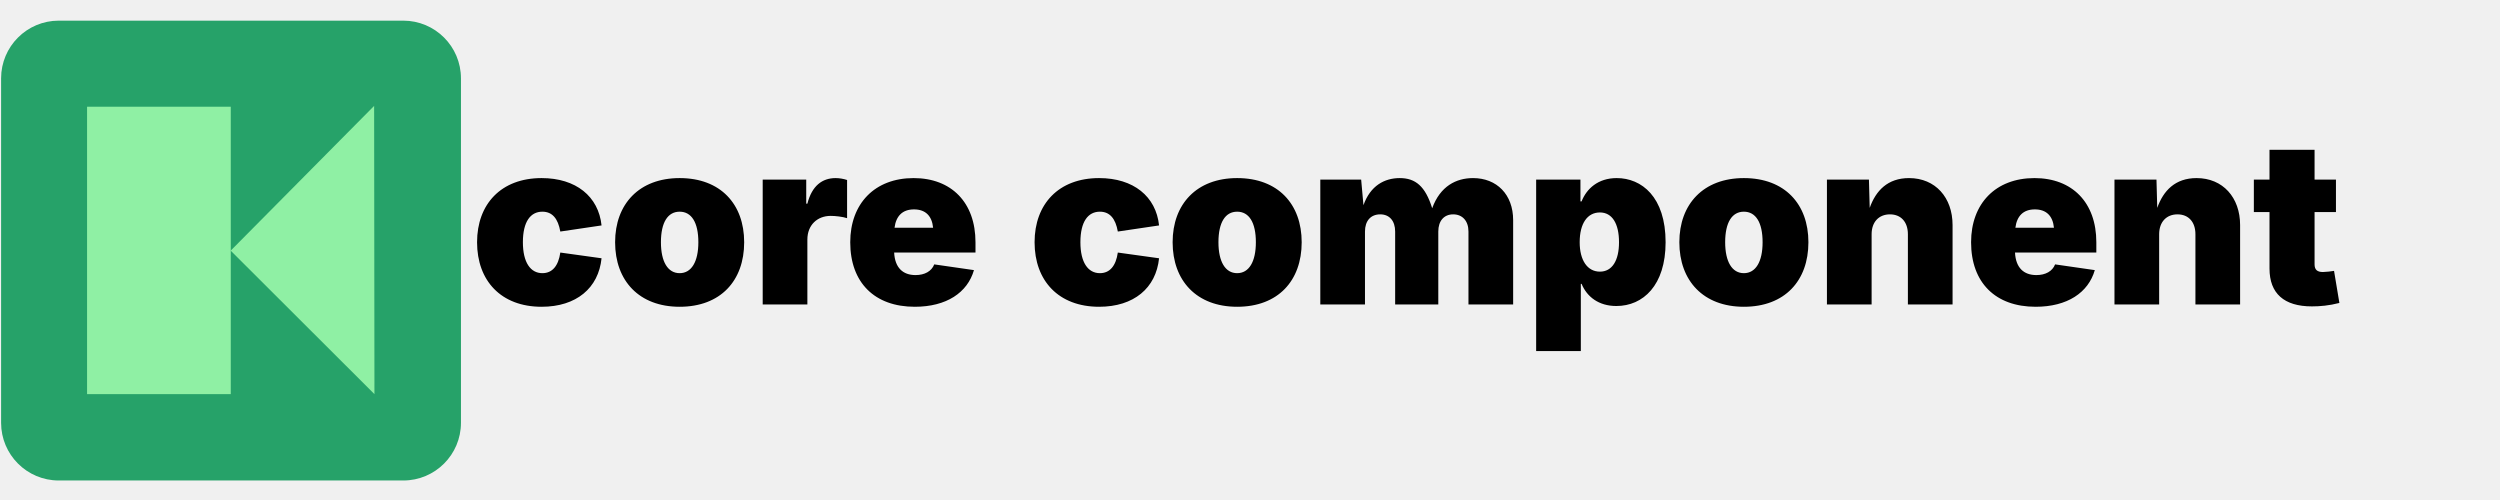
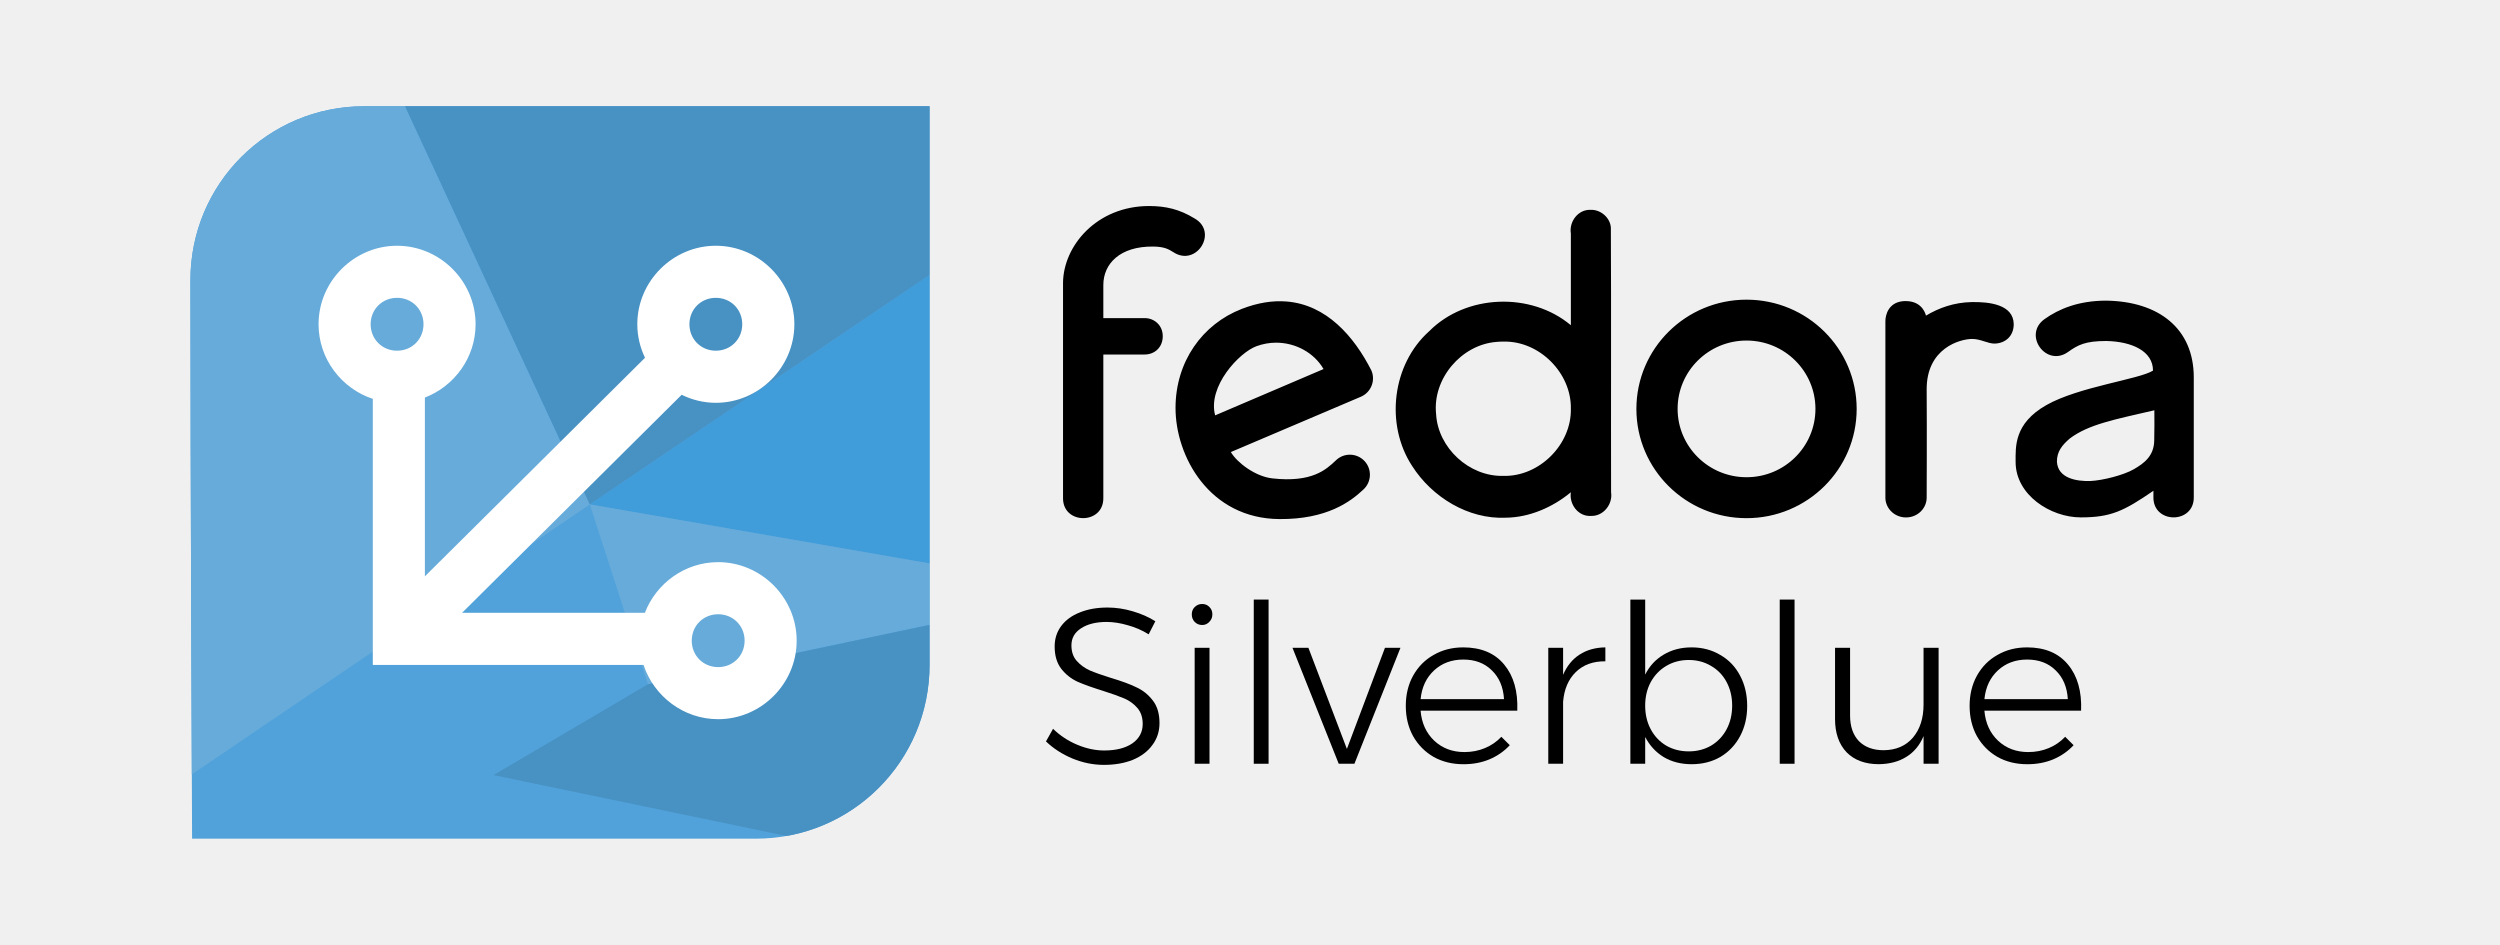
- <svg xmlns="http://www.w3.org/2000/svg" width="130" height="26" version="1.1" id="svg10">
-   <defs id="defs14" />
-   <g id="g3174" transform="matrix(1.270823,0,0,1.270823,-622.8853,712.8297)" style="stroke-width:2.974">
-     <text xml:space="preserve" style="font-style:normal;font-variant:normal;font-weight:900;font-stretch:normal;font-size:9.365px;line-height:1.25;font-family:Inter;-inkscape-font-specification:'Inter, Heavy';font-variant-ligatures:normal;font-variant-caps:normal;font-variant-numeric:normal;font-variant-east-asian:normal;text-align:center;letter-spacing:0px;word-spacing:0px;text-anchor:middle;fill:#000000;fill-opacity:1;stroke-width:0.787" x="552.366" y="-548.459" id="text2096">
-       <tspan id="tspan2094" style="font-style:normal;font-variant:normal;font-weight:900;font-stretch:normal;font-size:9.365px;font-family:Inter;-inkscape-font-specification:'Inter, Heavy';font-variant-ligatures:normal;font-variant-caps:normal;font-variant-numeric:normal;font-variant-east-asian:normal;fill:#000000;fill-opacity:1;stroke-width:0.787" x="552.366" y="-548.459">core component</tspan>
-     </text>
-     <g transform="matrix(1.176013,0,0,1.176013,937.0628,-1155.755)" id="g12" style="stroke-width:0.669">
-       <rect ry="11.291" rx="11.291" y="2409.281" x="4128.568" height="90" width="90" fill="#201a26" transform="matrix(0.17778,0,0,0.17778,-1113.968,78.203)" stroke-width="3.764" id="rect2" style="fill:#26a269;fill-opacity:1" />
-       <rect style="fill:#8ff0a4;stroke:none;stroke-width:0.669;-inkscape-stroke:none;stop-color:#000000" id="rect117" width="5" height="10" x="-377" y="509.52" />
-       <path style="fill:#8ff0a4;fill-opacity:1;stroke:none;stroke-width:0.669px;stroke-linecap:butt;stroke-linejoin:miter;stroke-opacity:1" d="m -372.003,514.528 4.991,-5.037 0.011,10.029 z" id="path1141" />
+ <svg xmlns="http://www.w3.org/2000/svg" width="90" height="34" version="1.1" id="svg10">
+   <defs id="defs14">
+     <clipPath id="clipPath1368-4" clipPathUnits="userSpaceOnUse">
+       <path id="path1370-9" d="m -74.267,269.026 c -9.375,0 -16.923,7.547 -16.923,16.923 0,19.334 0.162,54.348 0.162,54.348 H -36.191 c 9.375,0 16.923,-7.547 16.923,-16.923 v -54.348 z" style="opacity:1;vector-effect:none;fill:#db3279;fill-opacity:1;stroke:none;stroke-width:10;stroke-linecap:round;stroke-linejoin:miter;stroke-miterlimit:4;stroke-dasharray:none;stroke-dashoffset:0;stroke-opacity:0.957;marker:none;paint-order:normal" />
+     </clipPath>
+   </defs>
+   <g aria-label="Silverblue" id="text2096" style="font-weight:300;font-size:11.226px;line-height:1.25;font-family:Montserrat;-inkscape-font-specification:'Montserrat, Light';text-align:center;letter-spacing:0px;word-spacing:0px;text-anchor:middle;stroke-width:0.317" transform="matrix(0.7096223,0,0,0.7096223,13.98082,6.109815)">
+     <path d="m 38.571,23.57 q -0.483,-0.303 -1.055,-0.46 -0.573,-0.168 -1.078,-0.168 -0.808,0 -1.302,0.326 -0.483,0.314 -0.483,0.864 0,0.483 0.269,0.786 0.269,0.303 0.662,0.483 0.393,0.168 1.078,0.382 0.797,0.236 1.28,0.471 0.494,0.225 0.831,0.662 0.348,0.438 0.348,1.156 0,0.629 -0.359,1.111 -0.348,0.483 -0.988,0.752 -0.64,0.258 -1.471,0.258 -0.819,0 -1.605,-0.326 -0.775,-0.326 -1.336,-0.864 l 0.359,-0.64 q 0.528,0.516 1.224,0.808 0.696,0.292 1.37,0.292 0.898,0 1.426,-0.359 0.528,-0.37 0.528,-0.988 0,-0.494 -0.269,-0.808 -0.269,-0.314 -0.662,-0.483 -0.393,-0.168 -1.1,-0.393 -0.797,-0.247 -1.28,-0.46 -0.483,-0.225 -0.819,-0.651 -0.337,-0.438 -0.337,-1.134 0,-0.595 0.337,-1.044 0.337,-0.449 0.943,-0.685 0.606,-0.247 1.403,-0.247 0.64,0 1.28,0.191 0.651,0.191 1.145,0.505 z" id="path3170" />
+     <path d="M 40.905,24.254 H 41.658 v 5.882 h -0.752 z m 0.382,-2.223 q 0.225,0 0.37,0.157 0.146,0.146 0.146,0.37 0,0.225 -0.157,0.382 -0.146,0.157 -0.359,0.157 -0.225,0 -0.382,-0.157 -0.146,-0.157 -0.146,-0.382 0,-0.225 0.146,-0.37 0.157,-0.157 0.382,-0.157 z" id="path3172" />
+     <path d="m 43.903,21.807 h 0.752 v 8.329 H 43.903 Z" id="path3174" />
+     <path d="m 45.867,24.254 h 0.808 l 1.953,5.13 1.931,-5.13 h 0.786 l -2.335,5.882 h -0.797 z" id="path3176" />
+     <path d="m 54.522,24.232 q 1.37,0 2.088,0.876 0.718,0.864 0.662,2.335 h -4.906 q 0.079,0.943 0.696,1.527 0.617,0.573 1.527,0.573 0.561,0 1.044,-0.202 0.483,-0.202 0.831,-0.573 l 0.427,0.427 q -0.427,0.46 -1.033,0.718 -0.595,0.247 -1.313,0.247 -0.853,0 -1.515,-0.37 -0.662,-0.382 -1.044,-1.055 -0.37,-0.674 -0.37,-1.538 0,-0.853 0.37,-1.527 0.382,-0.685 1.044,-1.055 0.662,-0.382 1.493,-0.382 z m 2.077,2.627 q -0.056,-0.921 -0.617,-1.459 -0.55,-0.55 -1.448,-0.55 -0.887,0 -1.482,0.55 -0.595,0.55 -0.685,1.459 z" id="path3178" />
+     <path d="m 59.596,25.624 q 0.292,-0.674 0.831,-1.022 0.55,-0.359 1.313,-0.37 v 0.707 q -0.932,-0.011 -1.504,0.55 -0.561,0.55 -0.64,1.504 v 3.143 H 58.844 v -5.882 h 0.752 z" id="path3180" />
+     <path d="m 66.107,24.232 q 0.819,0 1.459,0.382 0.651,0.37 1.01,1.055 0.359,0.674 0.359,1.538 0,0.853 -0.359,1.527 -0.359,0.674 -0.999,1.055 -0.64,0.37 -1.459,0.37 -0.808,0 -1.414,-0.359 -0.606,-0.37 -0.943,-1.022 v 1.358 h -0.752 v -8.329 h 0.752 v 3.806 q 0.326,-0.651 0.932,-1.01 0.617,-0.37 1.414,-0.37 z m -0.135,5.276 q 0.629,0 1.134,-0.292 0.505,-0.303 0.786,-0.831 0.281,-0.528 0.281,-1.201 0,-0.662 -0.281,-1.19 -0.281,-0.528 -0.786,-0.819 -0.505,-0.303 -1.134,-0.303 -0.64,0 -1.145,0.303 -0.494,0.292 -0.786,0.819 -0.281,0.528 -0.281,1.19 0,0.674 0.281,1.201 0.281,0.528 0.786,0.831 0.505,0.292 1.145,0.292 z" id="path3182" />
+     <path d="m 70.586,21.807 h 0.752 v 8.329 h -0.752 z" id="path3184" />
+     <path d="m 78.646,24.254 v 5.882 h -0.763 v -1.403 q -0.292,0.696 -0.876,1.055 -0.573,0.359 -1.392,0.37 -1.044,0 -1.639,-0.606 -0.584,-0.617 -0.584,-1.684 v -3.615 h 0.763 v 3.435 q 0,0.831 0.449,1.302 0.46,0.46 1.257,0.46 0.943,-0.011 1.482,-0.64 0.539,-0.64 0.539,-1.673 v -2.885 z" id="path3186" />
+     <path d="m 83.125,24.232 q 1.37,0 2.088,0.876 0.718,0.864 0.662,2.335 h -4.906 q 0.079,0.943 0.696,1.527 0.617,0.573 1.527,0.573 0.561,0 1.044,-0.202 0.483,-0.202 0.831,-0.573 l 0.427,0.427 q -0.427,0.46 -1.033,0.718 -0.595,0.247 -1.313,0.247 -0.853,0 -1.515,-0.37 -0.662,-0.382 -1.044,-1.055 -0.37,-0.674 -0.37,-1.538 0,-0.853 0.37,-1.527 0.382,-0.685 1.044,-1.055 0.662,-0.382 1.493,-0.382 z m 2.077,2.627 q -0.056,-0.921 -0.617,-1.459 -0.55,-0.55 -1.448,-0.55 -0.887,0 -1.482,0.55 -0.595,0.55 -0.685,1.459 z" id="path3188" />
+   </g>
+   <path id="path1616" style="fill:#000000;fill-opacity:1;fill-rule:nonzero;stroke:none;stroke-width:0.114" d="m 41.368,7.417 c -1.881,0 -3.088,1.429 -3.099,2.767 V 17.936 c -0.003,0.956 1.454,0.956 1.451,0 v -5.174 h 1.492 c 0.349,0 0.647,-0.253 0.647,-0.659 0,-0.406 -0.319,-0.651 -0.647,-0.651 h -1.492 v -1.192 c 0,-0.763 0.597,-1.399 1.799,-1.384 0.418,0.005 0.565,0.107 0.718,0.2 0.834,0.552 1.635,-0.726 0.762,-1.215 -0.535,-0.328 -1.035,-0.444 -1.632,-0.444 z m 15.899,0.138 c -0.453,-0.024 -0.786,0.424 -0.716,0.851 v 3.302 c -1.436,-1.204 -3.772,-1.12 -5.097,0.213 -1.34,1.194 -1.595,3.358 -0.62,4.85 0.716,1.126 2.026,1.93 3.375,1.866 0.849,-0.008 1.69,-0.375 2.342,-0.916 -0.067,0.427 0.263,0.88 0.72,0.852 0.448,0.02 0.796,-0.422 0.728,-0.851 -0.008,-3.176 0.008,-6.351 -0.008,-9.527 -0.023,-0.357 -0.364,-0.651 -0.72,-0.641 h -0.002 z m 5.608,3.233 c -2.189,7.3e-5 -3.964,1.76 -3.965,3.932 -6.52e-4,2.172 1.775,3.934 3.965,3.934 2.19,-7.4e-5 3.965,-1.762 3.965,-3.934 -4.17e-4,-2.172 -1.775,-3.932 -3.965,-3.932 z m 12.95,0.035 c -0.99,0 -1.703,0.294 -2.223,0.666 -0.789,0.565 0.06,1.745 0.849,1.181 0.359,-0.257 0.626,-0.394 1.375,-0.394 0.932,0.019 1.682,0.368 1.682,1.066 -0.5,0.316 -2.673,0.579 -3.84,1.242 -1.167,0.664 -1.106,1.501 -1.106,2.045 0,1.192 1.258,1.997 2.346,1.997 1.088,0 1.55,-0.228 2.615,-0.958 v 0.207 c -0.034,1.001 1.488,1.001 1.453,0 v -4.28 c 0.004,-1.775 -1.269,-2.745 -3.151,-2.772 z m -7.219,0.015 c -0.63,0 -0.735,0.52 -0.732,0.73 v 6.313 c -0.017,0.408 0.32,0.747 0.743,0.747 0.423,0 0.76,-0.339 0.743,-0.747 0,0 0.011,-2.349 0,-3.851 -0.011,-1.503 1.212,-1.828 1.638,-1.828 0.316,0 0.569,0.176 0.82,0.167 0.372,-0.014 0.676,-0.264 0.676,-0.701 -0.011,-0.706 -0.876,-0.806 -1.515,-0.793 -0.639,0.013 -1.178,0.209 -1.645,0.488 0,0 -0.098,-0.524 -0.728,-0.524 z m -22.3,0.015 c -0.482,-0.037 -1.015,0.04 -1.601,0.267 -1.419,0.549 -2.383,1.896 -2.386,3.56 -0.004,1.742 1.215,3.99 3.744,4.007 1.701,0.011 2.551,-0.624 3.01,-1.056 0.305,-0.27 0.327,-0.739 0.048,-1.035 -0.28,-0.296 -0.749,-0.304 -1.037,-0.015 -0.343,0.322 -0.848,0.8 -2.279,0.641 -0.614,-0.068 -1.273,-0.567 -1.494,-0.948 l 4.689,-1.995 C 49.358,14.119 49.524,13.703 49.372,13.341 48.744,12.106 47.752,10.964 46.306,10.853 Z m 16.569,1.407 c 1.37,-2.96e-4 2.48,1.101 2.481,2.459 7.7e-4,1.359 -1.11,2.462 -2.481,2.461 -1.37,2.98e-4 -2.481,-1.102 -2.481,-2.461 3.08e-4,-1.359 1.111,-2.46 2.481,-2.459 z m -8.753,0.038 c 1.296,-0.034 2.453,1.133 2.429,2.417 0.027,1.285 -1.134,2.45 -2.429,2.417 -1.231,0.033 -2.36,-1.01 -2.423,-2.233 -0.131,-1.26 0.904,-2.49 2.171,-2.59 0.084,-0.008 0.167,-0.012 0.252,-0.012 z m -8.183,0.038 c 0.705,6.49e-4 1.37,0.364 1.709,0.95 l -3.903,1.667 c -0.279,-1.04 0.865,-2.263 1.488,-2.49 0.234,-0.085 0.472,-0.127 0.707,-0.127 z m 31.618,2.434 c -2.32e-4,0.471 0.007,0.607 -0.005,1.077 -0.004,0.565 -0.358,0.826 -0.73,1.043 -0.372,0.216 -1.127,0.406 -1.565,0.426 -0.505,0.017 -1.173,-0.097 -1.208,-0.695 2.32e-4,-0.361 0.175,-0.586 0.463,-0.835 0.68,-0.51 1.601,-0.681 3.045,-1.016 z" />
+   <g style="stroke-width:0.462" clip-path="url(#clipPath1368-4)" id="g404" transform="matrix(0.369977,0,0,0.369977,40.59323,-95.70907)">
+     <g style="stroke-width:0.462" id="g392">
+       <rect y="245.25" x="-119.75" height="121" width="128" id="rect390" style="font-variation-settings:normal;opacity:1;vector-effect:none;fill:#51a2da;fill-opacity:1;stroke:none;stroke-width:3.604;stroke-linecap:butt;stroke-linejoin:miter;stroke-miterlimit:4;stroke-dasharray:none;stroke-dashoffset:0;stroke-opacity:1;-inkscape-stroke:none;paint-order:markers fill stroke;stop-color:#000000;stop-opacity:1" />
    </g>
+     <path id="path394" d="m -77.428,253.675 25.102,54.094 -55.508,37.653 -2.652,-71.241 z" style="font-variation-settings:normal;opacity:1;vector-effect:none;fill:#66abda;fill-opacity:1;stroke:none;stroke-width:3.604;stroke-linecap:butt;stroke-linejoin:miter;stroke-miterlimit:4;stroke-dasharray:none;stroke-dashoffset:0;stroke-opacity:1;-inkscape-stroke:none;stop-color:#000000;stop-opacity:1" />
+     <path style="font-variation-settings:normal;opacity:1;vector-effect:none;fill:#4891c3;fill-opacity:1;stroke:none;stroke-width:3.604;stroke-linecap:butt;stroke-linejoin:miter;stroke-miterlimit:4;stroke-dasharray:none;stroke-dashoffset:0;stroke-opacity:1;-inkscape-stroke:none;stop-color:#000000;stop-opacity:1" d="m -77.428,253.675 25.102,54.094 40.835,-27.577 -8.839,-18.385 z" id="path396" />
+     <path id="path398" d="m -10.607,315.016 -41.719,-7.248 40.835,-27.577 7.425,15.91 z" style="font-variation-settings:normal;opacity:1;vector-effect:none;fill:#419cda;fill-opacity:1;stroke:none;stroke-width:3.604;stroke-linecap:butt;stroke-linejoin:miter;stroke-miterlimit:4;stroke-dasharray:none;stroke-dashoffset:0;stroke-opacity:1;-inkscape-stroke:none;stop-color:#000000;stop-opacity:1" />
+     <path style="font-variation-settings:normal;opacity:1;vector-effect:none;fill:#66abda;fill-opacity:1;stroke:none;stroke-width:3.604;stroke-linecap:butt;stroke-linejoin:miter;stroke-miterlimit:4;stroke-dasharray:none;stroke-dashoffset:0;stroke-opacity:1;-inkscape-stroke:none;stop-color:#000000;stop-opacity:1" d="m -10.607,315.016 -41.719,-7.248 5.657,17.501 29.345,-6.187 z" id="path400" />
+     <path id="path402" d="m -16.617,343.477 -45.078,-9.369 15.026,-8.839 29.345,-6.187 z" style="font-variation-settings:normal;opacity:1;vector-effect:none;fill:#4891c3;fill-opacity:1;stroke:none;stroke-width:3.604;stroke-linecap:butt;stroke-linejoin:miter;stroke-miterlimit:4;stroke-dasharray:none;stroke-dashoffset:0;stroke-opacity:1;-inkscape-stroke:none;stop-color:#000000;stop-opacity:1" />
  </g>
+   <path d="m 14.295,8.847 c -1.55,0 -2.827,1.277 -2.827,2.827 0,1.246 0.825,2.313 1.953,2.685 v 9.579 h 9.747 c 0.372,1.128 1.439,1.953 2.685,1.953 1.55,0 2.827,-1.277 2.827,-2.827 0,-1.55 -1.277,-2.827 -2.827,-2.827 -1.198,0 -2.229,0.763 -2.638,1.825 h -6.581 l 7.906,-7.85 c 0.373,0.183 0.79,0.289 1.23,0.289 1.55,1.7e-5 2.827,-1.277 2.827,-2.827 0,-1.55 -1.277,-2.827 -2.827,-2.827 -1.55,0 -2.827,1.277 -2.827,2.827 0,0.431 0.102,0.839 0.277,1.206 l -7.924,7.868 v -6.436 c 1.062,-0.409 1.825,-1.44 1.825,-2.638 0,-1.55 -1.277,-2.827 -2.827,-2.827 z m 0,1.875 c 0.537,0 0.951,0.415 0.951,0.951 0,0.537 -0.415,0.952 -0.951,0.952 -0.537,1.7e-5 -0.952,-0.415 -0.952,-0.952 0,-0.537 0.415,-0.951 0.952,-0.951 z m 11.475,0 c 0.537,0 0.951,0.415 0.951,0.951 0,0.537 -0.415,0.952 -0.951,0.952 -0.537,0 -0.951,-0.415 -0.951,-0.952 0,-0.537 0.415,-0.951 0.951,-0.951 z m 0.084,11.391 c 0.537,0 0.952,0.415 0.952,0.951 0,0.537 -0.415,0.952 -0.952,0.952 -0.537,0 -0.951,-0.415 -0.951,-0.952 0,-0.537 0.415,-0.951 0.951,-0.951 z" style="color:#000000;font-style:normal;font-variant:normal;font-weight:normal;font-stretch:normal;font-size:medium;line-height:normal;font-family:sans-serif;font-variant-ligatures:normal;font-variant-position:normal;font-variant-caps:normal;font-variant-numeric:normal;font-variant-alternates:normal;font-variant-east-asian:normal;font-feature-settings:normal;font-variation-settings:normal;text-indent:0;text-align:start;text-decoration:none;text-decoration-line:none;text-decoration-style:solid;text-decoration-color:#000000;letter-spacing:normal;word-spacing:normal;text-transform:none;writing-mode:lr-tb;direction:ltr;text-orientation:mixed;dominant-baseline:auto;baseline-shift:baseline;text-anchor:start;white-space:normal;shape-padding:0;shape-margin:0;inline-size:0;clip-rule:nonzero;display:inline;overflow:visible;visibility:visible;isolation:auto;mix-blend-mode:normal;color-interpolation:sRGB;color-interpolation-filters:linearRGB;solid-color:#000000;solid-opacity:1;vector-effect:none;fill:#ffffff;fill-opacity:1;fill-rule:nonzero;stroke:none;stroke-width:1.708;stroke-linecap:butt;stroke-linejoin:miter;stroke-miterlimit:4;stroke-dasharray:none;stroke-dashoffset:0;stroke-opacity:1;color-rendering:auto;image-rendering:auto;shape-rendering:auto;text-rendering:auto;enable-background:accumulate;stop-color:#000000" id="path442" />
</svg>
